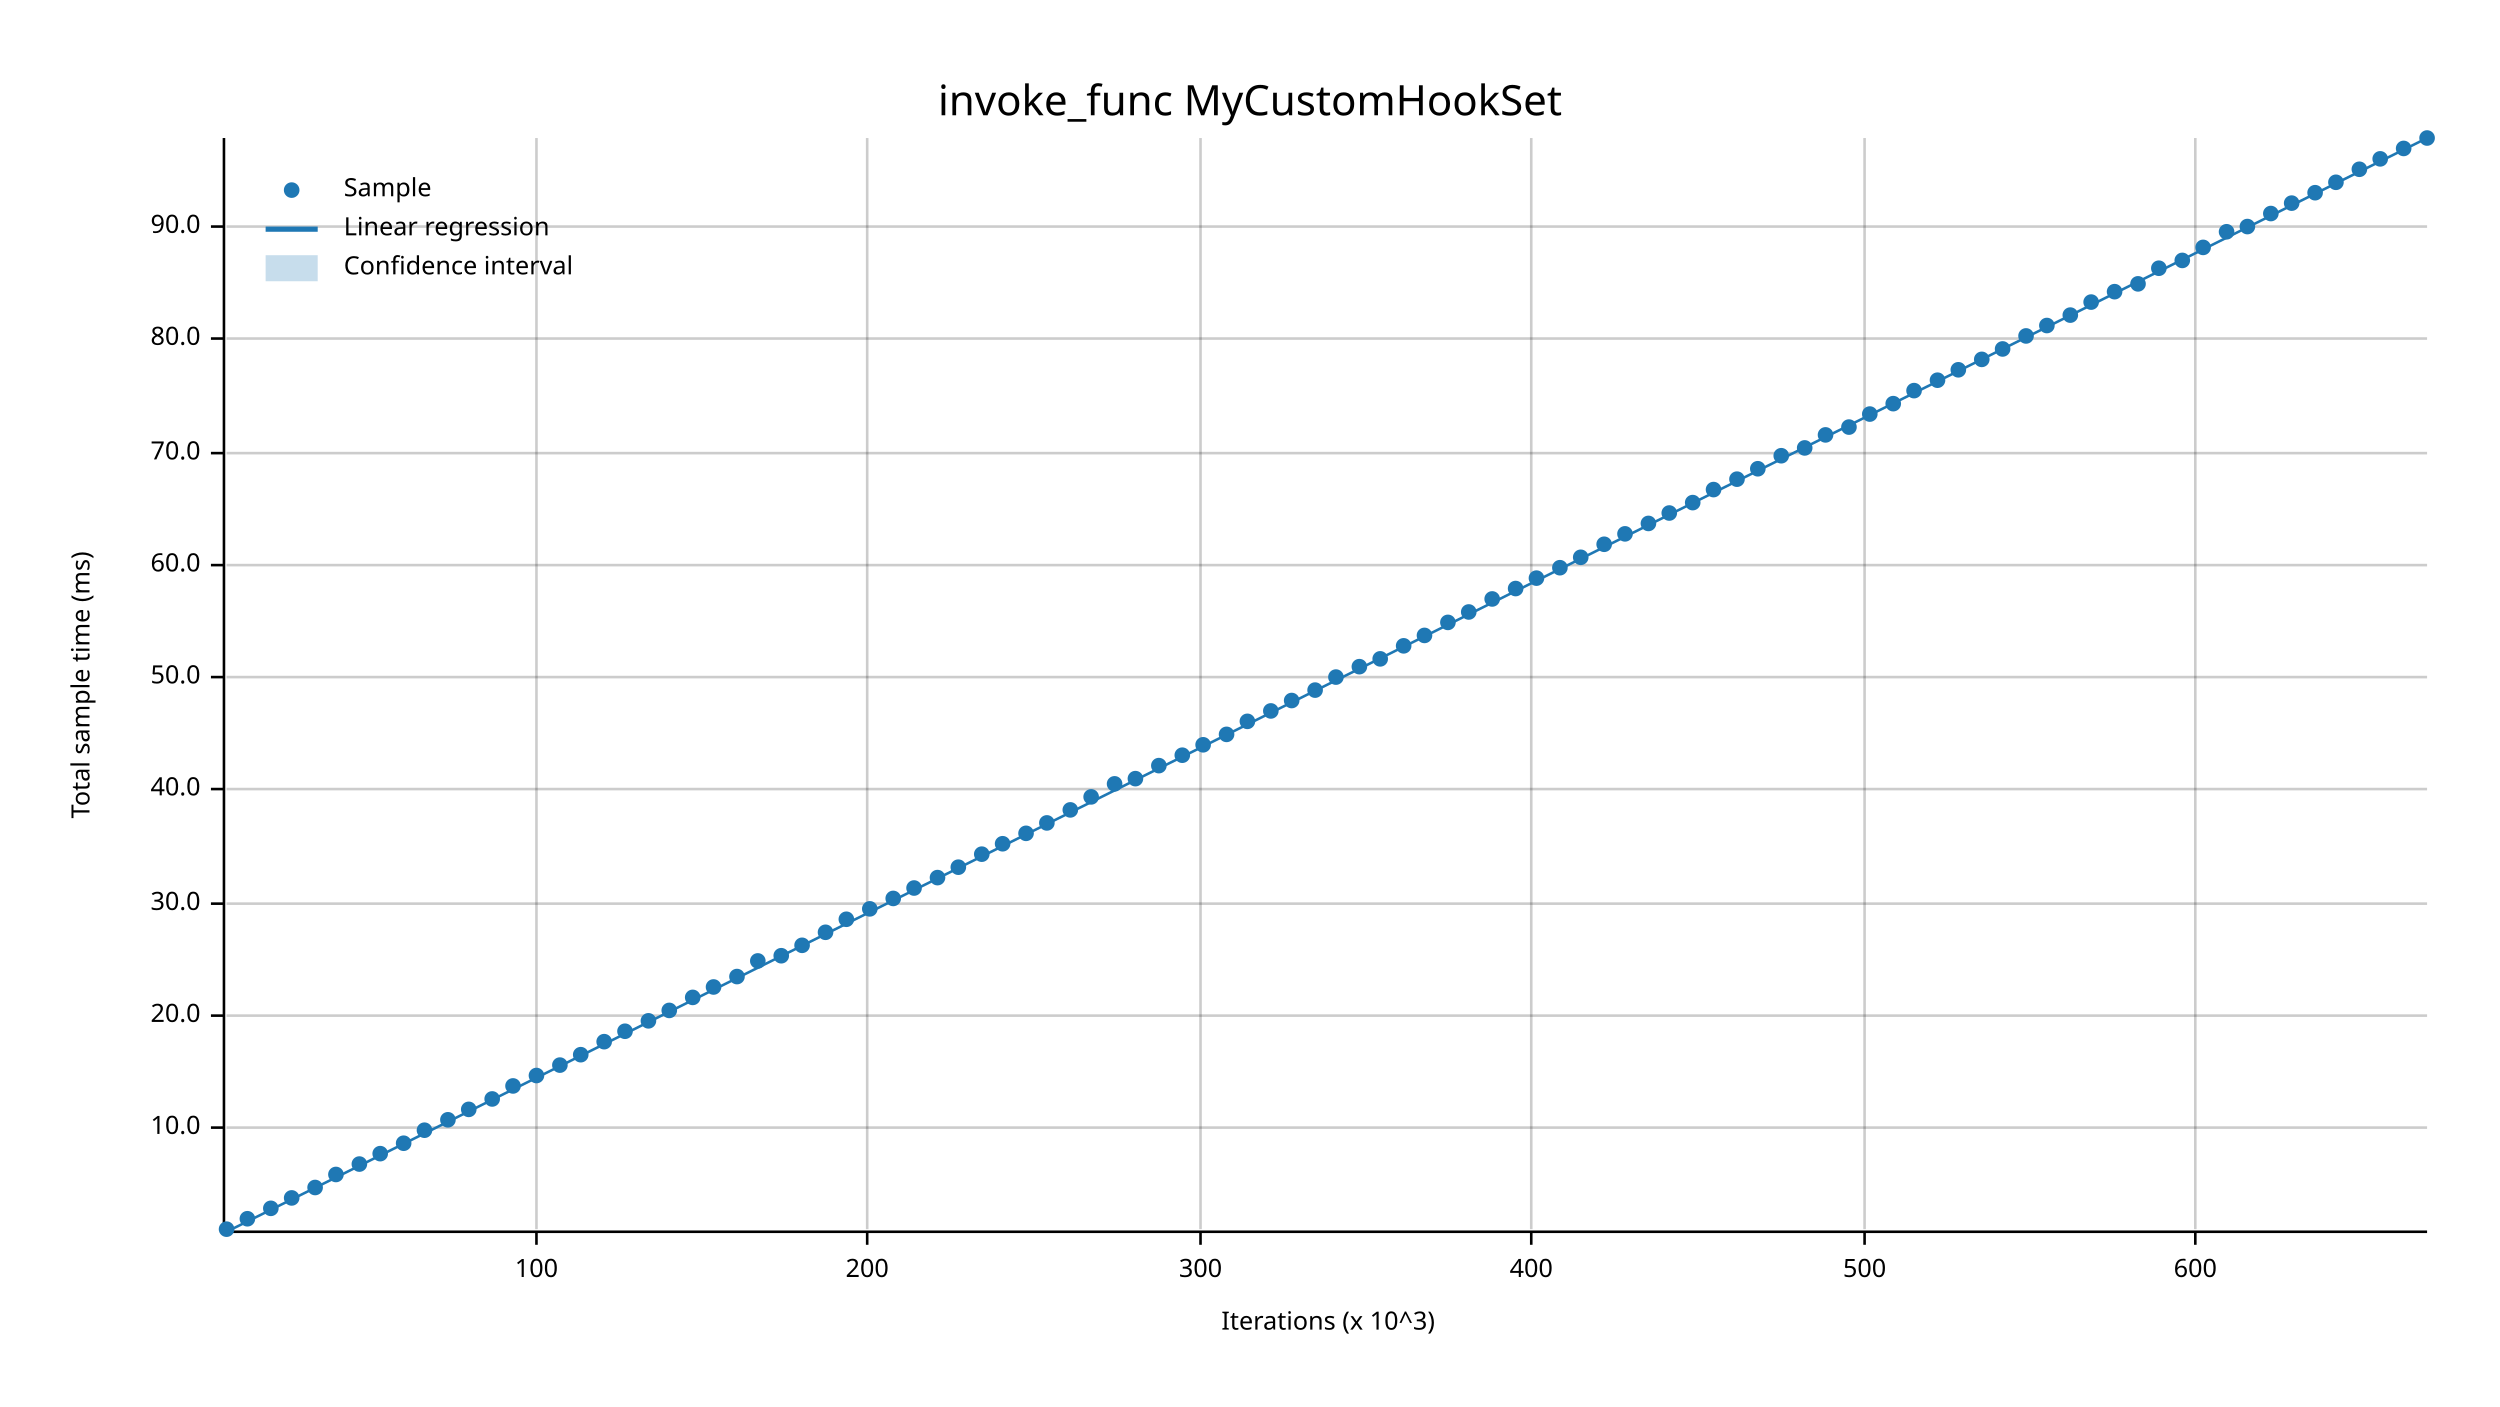
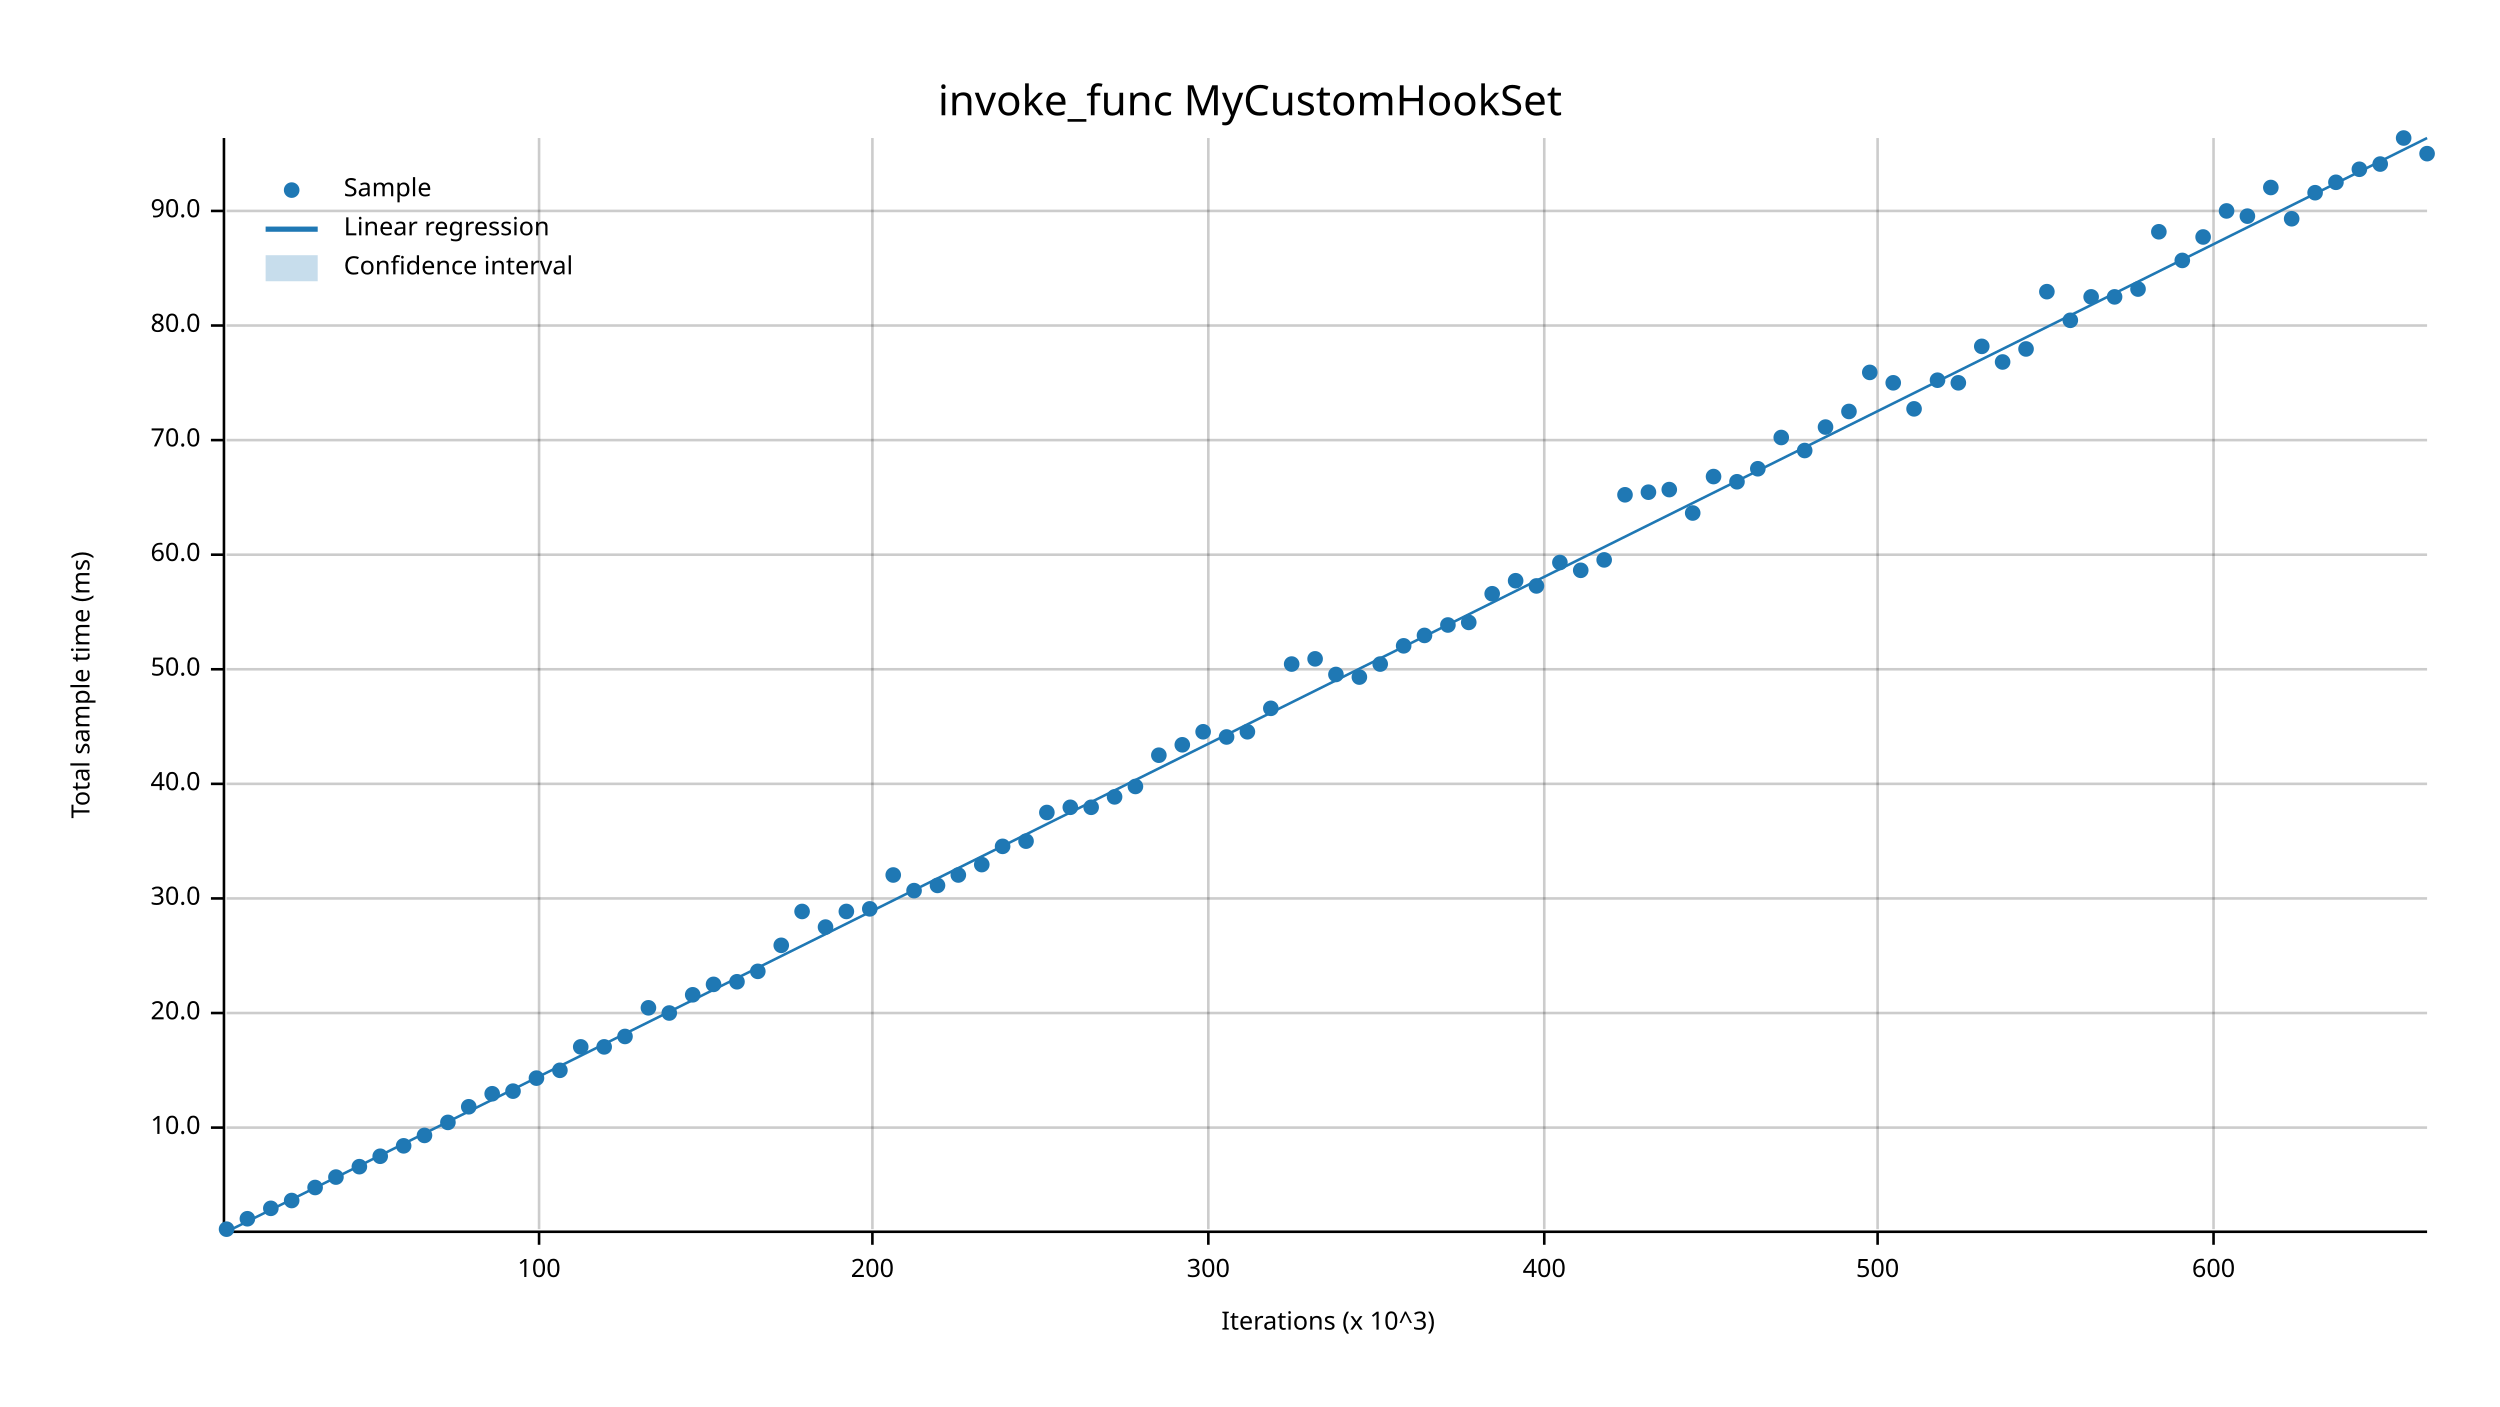
<svg xmlns="http://www.w3.org/2000/svg" width="960" height="540" viewBox="0 0 960 540">
  <text x="480" y="32" dy="0.76em" text-anchor="middle" font-family="sans-serif" font-size="16.129" opacity="1" fill="#000000">
invoke_func MyCustomHookSet
</text>
  <text x="27" y="263" dy="0.76em" text-anchor="middle" font-family="sans-serif" font-size="9.677" opacity="1" fill="#000000" transform="rotate(270, 27, 263)">
Total sample time (ms)
</text>
  <text x="510" y="513" dy="-0.5ex" text-anchor="middle" font-family="sans-serif" font-size="9.677" opacity="1" fill="#000000">
Iterations (x 10^3)
</text>
-   <line opacity="0.2" stroke="#000000" stroke-width="1" x1="206" y1="472" x2="206" y2="53" />
-   <line opacity="0.2" stroke="#000000" stroke-width="1" x1="333" y1="472" x2="333" y2="53" />
-   <line opacity="0.2" stroke="#000000" stroke-width="1" x1="461" y1="472" x2="461" y2="53" />
-   <line opacity="0.2" stroke="#000000" stroke-width="1" x1="588" y1="472" x2="588" y2="53" />
-   <line opacity="0.2" stroke="#000000" stroke-width="1" x1="716" y1="472" x2="716" y2="53" />
-   <line opacity="0.2" stroke="#000000" stroke-width="1" x1="843" y1="472" x2="843" y2="53" />
+   <line opacity="0.2" stroke="#000000" stroke-width="1" x1="207" y1="472" x2="207" y2="53" />
+   <line opacity="0.2" stroke="#000000" stroke-width="1" x1="335" y1="472" x2="335" y2="53" />
+   <line opacity="0.2" stroke="#000000" stroke-width="1" x1="464" y1="472" x2="464" y2="53" />
+   <line opacity="0.2" stroke="#000000" stroke-width="1" x1="593" y1="472" x2="593" y2="53" />
+   <line opacity="0.2" stroke="#000000" stroke-width="1" x1="721" y1="472" x2="721" y2="53" />
+   <line opacity="0.2" stroke="#000000" stroke-width="1" x1="850" y1="472" x2="850" y2="53" />
  <line opacity="0.2" stroke="#000000" stroke-width="1" x1="87" y1="433" x2="932" y2="433" />
-   <line opacity="0.2" stroke="#000000" stroke-width="1" x1="87" y1="390" x2="932" y2="390" />
-   <line opacity="0.2" stroke="#000000" stroke-width="1" x1="87" y1="347" x2="932" y2="347" />
-   <line opacity="0.2" stroke="#000000" stroke-width="1" x1="87" y1="303" x2="932" y2="303" />
-   <line opacity="0.2" stroke="#000000" stroke-width="1" x1="87" y1="260" x2="932" y2="260" />
-   <line opacity="0.2" stroke="#000000" stroke-width="1" x1="87" y1="217" x2="932" y2="217" />
-   <line opacity="0.2" stroke="#000000" stroke-width="1" x1="87" y1="174" x2="932" y2="174" />
-   <line opacity="0.2" stroke="#000000" stroke-width="1" x1="87" y1="130" x2="932" y2="130" />
-   <line opacity="0.2" stroke="#000000" stroke-width="1" x1="87" y1="87" x2="932" y2="87" />
+   <line opacity="0.2" stroke="#000000" stroke-width="1" x1="87" y1="389" x2="932" y2="389" />
+   <line opacity="0.2" stroke="#000000" stroke-width="1" x1="87" y1="345" x2="932" y2="345" />
+   <line opacity="0.2" stroke="#000000" stroke-width="1" x1="87" y1="301" x2="932" y2="301" />
+   <line opacity="0.2" stroke="#000000" stroke-width="1" x1="87" y1="257" x2="932" y2="257" />
+   <line opacity="0.2" stroke="#000000" stroke-width="1" x1="87" y1="213" x2="932" y2="213" />
+   <line opacity="0.2" stroke="#000000" stroke-width="1" x1="87" y1="169" x2="932" y2="169" />
+   <line opacity="0.2" stroke="#000000" stroke-width="1" x1="87" y1="125" x2="932" y2="125" />
+   <line opacity="0.2" stroke="#000000" stroke-width="1" x1="87" y1="81" x2="932" y2="81" />
  <polyline fill="none" opacity="1" stroke="#000000" stroke-width="1" points="86,53 86,472 " />
  <text x="77" y="433" dy="0.5ex" text-anchor="end" font-family="sans-serif" font-size="9.677" opacity="1" fill="#000000">
10.0
</text>
  <polyline fill="none" opacity="1" stroke="#000000" stroke-width="1" points="81,433 86,433 " />
-   <text x="77" y="390" dy="0.5ex" text-anchor="end" font-family="sans-serif" font-size="9.677" opacity="1" fill="#000000">
+   <text x="77" y="389" dy="0.5ex" text-anchor="end" font-family="sans-serif" font-size="9.677" opacity="1" fill="#000000">
20.0
</text>
-   <polyline fill="none" opacity="1" stroke="#000000" stroke-width="1" points="81,390 86,390 " />
-   <text x="77" y="347" dy="0.5ex" text-anchor="end" font-family="sans-serif" font-size="9.677" opacity="1" fill="#000000">
+   <polyline fill="none" opacity="1" stroke="#000000" stroke-width="1" points="81,389 86,389 " />
+   <text x="77" y="345" dy="0.5ex" text-anchor="end" font-family="sans-serif" font-size="9.677" opacity="1" fill="#000000">
30.0
</text>
-   <polyline fill="none" opacity="1" stroke="#000000" stroke-width="1" points="81,347 86,347 " />
-   <text x="77" y="303" dy="0.5ex" text-anchor="end" font-family="sans-serif" font-size="9.677" opacity="1" fill="#000000">
+   <polyline fill="none" opacity="1" stroke="#000000" stroke-width="1" points="81,345 86,345 " />
+   <text x="77" y="301" dy="0.5ex" text-anchor="end" font-family="sans-serif" font-size="9.677" opacity="1" fill="#000000">
40.0
</text>
-   <polyline fill="none" opacity="1" stroke="#000000" stroke-width="1" points="81,303 86,303 " />
-   <text x="77" y="260" dy="0.5ex" text-anchor="end" font-family="sans-serif" font-size="9.677" opacity="1" fill="#000000">
+   <polyline fill="none" opacity="1" stroke="#000000" stroke-width="1" points="81,301 86,301 " />
+   <text x="77" y="257" dy="0.5ex" text-anchor="end" font-family="sans-serif" font-size="9.677" opacity="1" fill="#000000">
50.0
</text>
-   <polyline fill="none" opacity="1" stroke="#000000" stroke-width="1" points="81,260 86,260 " />
-   <text x="77" y="217" dy="0.5ex" text-anchor="end" font-family="sans-serif" font-size="9.677" opacity="1" fill="#000000">
+   <polyline fill="none" opacity="1" stroke="#000000" stroke-width="1" points="81,257 86,257 " />
+   <text x="77" y="213" dy="0.5ex" text-anchor="end" font-family="sans-serif" font-size="9.677" opacity="1" fill="#000000">
60.0
</text>
-   <polyline fill="none" opacity="1" stroke="#000000" stroke-width="1" points="81,217 86,217 " />
-   <text x="77" y="174" dy="0.5ex" text-anchor="end" font-family="sans-serif" font-size="9.677" opacity="1" fill="#000000">
+   <polyline fill="none" opacity="1" stroke="#000000" stroke-width="1" points="81,213 86,213 " />
+   <text x="77" y="169" dy="0.5ex" text-anchor="end" font-family="sans-serif" font-size="9.677" opacity="1" fill="#000000">
70.0
</text>
-   <polyline fill="none" opacity="1" stroke="#000000" stroke-width="1" points="81,174 86,174 " />
-   <text x="77" y="130" dy="0.5ex" text-anchor="end" font-family="sans-serif" font-size="9.677" opacity="1" fill="#000000">
+   <polyline fill="none" opacity="1" stroke="#000000" stroke-width="1" points="81,169 86,169 " />
+   <text x="77" y="125" dy="0.5ex" text-anchor="end" font-family="sans-serif" font-size="9.677" opacity="1" fill="#000000">
80.0
</text>
-   <polyline fill="none" opacity="1" stroke="#000000" stroke-width="1" points="81,130 86,130 " />
-   <text x="77" y="87" dy="0.5ex" text-anchor="end" font-family="sans-serif" font-size="9.677" opacity="1" fill="#000000">
+   <polyline fill="none" opacity="1" stroke="#000000" stroke-width="1" points="81,125 86,125 " />
+   <text x="77" y="81" dy="0.5ex" text-anchor="end" font-family="sans-serif" font-size="9.677" opacity="1" fill="#000000">
90.0
</text>
-   <polyline fill="none" opacity="1" stroke="#000000" stroke-width="1" points="81,87 86,87 " />
+   <polyline fill="none" opacity="1" stroke="#000000" stroke-width="1" points="81,81 86,81 " />
  <polyline fill="none" opacity="1" stroke="#000000" stroke-width="1" points="87,473 932,473 " />
-   <text x="206" y="483" dy="0.76em" text-anchor="middle" font-family="sans-serif" font-size="9.677" opacity="1" fill="#000000">
+   <text x="207" y="483" dy="0.76em" text-anchor="middle" font-family="sans-serif" font-size="9.677" opacity="1" fill="#000000">
100
</text>
-   <polyline fill="none" opacity="1" stroke="#000000" stroke-width="1" points="206,473 206,478 " />
-   <text x="333" y="483" dy="0.76em" text-anchor="middle" font-family="sans-serif" font-size="9.677" opacity="1" fill="#000000">
+   <polyline fill="none" opacity="1" stroke="#000000" stroke-width="1" points="207,473 207,478 " />
+   <text x="335" y="483" dy="0.76em" text-anchor="middle" font-family="sans-serif" font-size="9.677" opacity="1" fill="#000000">
200
</text>
-   <polyline fill="none" opacity="1" stroke="#000000" stroke-width="1" points="333,473 333,478 " />
-   <text x="461" y="483" dy="0.76em" text-anchor="middle" font-family="sans-serif" font-size="9.677" opacity="1" fill="#000000">
+   <polyline fill="none" opacity="1" stroke="#000000" stroke-width="1" points="335,473 335,478 " />
+   <text x="464" y="483" dy="0.76em" text-anchor="middle" font-family="sans-serif" font-size="9.677" opacity="1" fill="#000000">
300
</text>
-   <polyline fill="none" opacity="1" stroke="#000000" stroke-width="1" points="461,473 461,478 " />
-   <text x="588" y="483" dy="0.76em" text-anchor="middle" font-family="sans-serif" font-size="9.677" opacity="1" fill="#000000">
+   <polyline fill="none" opacity="1" stroke="#000000" stroke-width="1" points="464,473 464,478 " />
+   <text x="593" y="483" dy="0.76em" text-anchor="middle" font-family="sans-serif" font-size="9.677" opacity="1" fill="#000000">
400
</text>
-   <polyline fill="none" opacity="1" stroke="#000000" stroke-width="1" points="588,473 588,478 " />
-   <text x="716" y="483" dy="0.76em" text-anchor="middle" font-family="sans-serif" font-size="9.677" opacity="1" fill="#000000">
+   <polyline fill="none" opacity="1" stroke="#000000" stroke-width="1" points="593,473 593,478 " />
+   <text x="721" y="483" dy="0.76em" text-anchor="middle" font-family="sans-serif" font-size="9.677" opacity="1" fill="#000000">
500
</text>
-   <polyline fill="none" opacity="1" stroke="#000000" stroke-width="1" points="716,473 716,478 " />
-   <text x="843" y="483" dy="0.76em" text-anchor="middle" font-family="sans-serif" font-size="9.677" opacity="1" fill="#000000">
+   <polyline fill="none" opacity="1" stroke="#000000" stroke-width="1" points="721,473 721,478 " />
+   <text x="850" y="483" dy="0.76em" text-anchor="middle" font-family="sans-serif" font-size="9.677" opacity="1" fill="#000000">
600
</text>
-   <polyline fill="none" opacity="1" stroke="#000000" stroke-width="1" points="843,473 843,478 " />
+   <polyline fill="none" opacity="1" stroke="#000000" stroke-width="1" points="850,473 850,478 " />
  <circle cx="87" cy="472" r="3" opacity="1" fill="#1F78B4" stroke="none" stroke-width="1" />
  <circle cx="95" cy="468" r="3" opacity="1" fill="#1F78B4" stroke="none" stroke-width="1" />
  <circle cx="104" cy="464" r="3" opacity="1" fill="#1F78B4" stroke="none" stroke-width="1" />
-   <circle cx="112" cy="460" r="3" opacity="1" fill="#1F78B4" stroke="none" stroke-width="1" />
+   <circle cx="112" cy="461" r="3" opacity="1" fill="#1F78B4" stroke="none" stroke-width="1" />
  <circle cx="121" cy="456" r="3" opacity="1" fill="#1F78B4" stroke="none" stroke-width="1" />
-   <circle cx="129" cy="451" r="3" opacity="1" fill="#1F78B4" stroke="none" stroke-width="1" />
-   <circle cx="138" cy="447" r="3" opacity="1" fill="#1F78B4" stroke="none" stroke-width="1" />
-   <circle cx="146" cy="443" r="3" opacity="1" fill="#1F78B4" stroke="none" stroke-width="1" />
-   <circle cx="155" cy="439" r="3" opacity="1" fill="#1F78B4" stroke="none" stroke-width="1" />
-   <circle cx="163" cy="434" r="3" opacity="1" fill="#1F78B4" stroke="none" stroke-width="1" />
-   <circle cx="172" cy="430" r="3" opacity="1" fill="#1F78B4" stroke="none" stroke-width="1" />
-   <circle cx="180" cy="426" r="3" opacity="1" fill="#1F78B4" stroke="none" stroke-width="1" />
-   <circle cx="189" cy="422" r="3" opacity="1" fill="#1F78B4" stroke="none" stroke-width="1" />
-   <circle cx="197" cy="417" r="3" opacity="1" fill="#1F78B4" stroke="none" stroke-width="1" />
-   <circle cx="206" cy="413" r="3" opacity="1" fill="#1F78B4" stroke="none" stroke-width="1" />
-   <circle cx="215" cy="409" r="3" opacity="1" fill="#1F78B4" stroke="none" stroke-width="1" />
-   <circle cx="223" cy="405" r="3" opacity="1" fill="#1F78B4" stroke="none" stroke-width="1" />
-   <circle cx="232" cy="400" r="3" opacity="1" fill="#1F78B4" stroke="none" stroke-width="1" />
-   <circle cx="240" cy="396" r="3" opacity="1" fill="#1F78B4" stroke="none" stroke-width="1" />
-   <circle cx="249" cy="392" r="3" opacity="1" fill="#1F78B4" stroke="none" stroke-width="1" />
-   <circle cx="257" cy="388" r="3" opacity="1" fill="#1F78B4" stroke="none" stroke-width="1" />
-   <circle cx="266" cy="383" r="3" opacity="1" fill="#1F78B4" stroke="none" stroke-width="1" />
-   <circle cx="274" cy="379" r="3" opacity="1" fill="#1F78B4" stroke="none" stroke-width="1" />
-   <circle cx="283" cy="375" r="3" opacity="1" fill="#1F78B4" stroke="none" stroke-width="1" />
-   <circle cx="291" cy="369" r="3" opacity="1" fill="#1F78B4" stroke="none" stroke-width="1" />
-   <circle cx="300" cy="367" r="3" opacity="1" fill="#1F78B4" stroke="none" stroke-width="1" />
-   <circle cx="308" cy="363" r="3" opacity="1" fill="#1F78B4" stroke="none" stroke-width="1" />
-   <circle cx="317" cy="358" r="3" opacity="1" fill="#1F78B4" stroke="none" stroke-width="1" />
-   <circle cx="325" cy="353" r="3" opacity="1" fill="#1F78B4" stroke="none" stroke-width="1" />
+   <circle cx="129" cy="452" r="3" opacity="1" fill="#1F78B4" stroke="none" stroke-width="1" />
+   <circle cx="138" cy="448" r="3" opacity="1" fill="#1F78B4" stroke="none" stroke-width="1" />
+   <circle cx="146" cy="444" r="3" opacity="1" fill="#1F78B4" stroke="none" stroke-width="1" />
+   <circle cx="155" cy="440" r="3" opacity="1" fill="#1F78B4" stroke="none" stroke-width="1" />
+   <circle cx="163" cy="436" r="3" opacity="1" fill="#1F78B4" stroke="none" stroke-width="1" />
+   <circle cx="172" cy="431" r="3" opacity="1" fill="#1F78B4" stroke="none" stroke-width="1" />
+   <circle cx="180" cy="425" r="3" opacity="1" fill="#1F78B4" stroke="none" stroke-width="1" />
+   <circle cx="189" cy="420" r="3" opacity="1" fill="#1F78B4" stroke="none" stroke-width="1" />
+   <circle cx="197" cy="419" r="3" opacity="1" fill="#1F78B4" stroke="none" stroke-width="1" />
+   <circle cx="206" cy="414" r="3" opacity="1" fill="#1F78B4" stroke="none" stroke-width="1" />
+   <circle cx="215" cy="411" r="3" opacity="1" fill="#1F78B4" stroke="none" stroke-width="1" />
+   <circle cx="223" cy="402" r="3" opacity="1" fill="#1F78B4" stroke="none" stroke-width="1" />
+   <circle cx="232" cy="402" r="3" opacity="1" fill="#1F78B4" stroke="none" stroke-width="1" />
+   <circle cx="240" cy="398" r="3" opacity="1" fill="#1F78B4" stroke="none" stroke-width="1" />
+   <circle cx="249" cy="387" r="3" opacity="1" fill="#1F78B4" stroke="none" stroke-width="1" />
+   <circle cx="257" cy="389" r="3" opacity="1" fill="#1F78B4" stroke="none" stroke-width="1" />
+   <circle cx="266" cy="382" r="3" opacity="1" fill="#1F78B4" stroke="none" stroke-width="1" />
+   <circle cx="274" cy="378" r="3" opacity="1" fill="#1F78B4" stroke="none" stroke-width="1" />
+   <circle cx="283" cy="377" r="3" opacity="1" fill="#1F78B4" stroke="none" stroke-width="1" />
+   <circle cx="291" cy="373" r="3" opacity="1" fill="#1F78B4" stroke="none" stroke-width="1" />
+   <circle cx="300" cy="363" r="3" opacity="1" fill="#1F78B4" stroke="none" stroke-width="1" />
+   <circle cx="308" cy="350" r="3" opacity="1" fill="#1F78B4" stroke="none" stroke-width="1" />
+   <circle cx="317" cy="356" r="3" opacity="1" fill="#1F78B4" stroke="none" stroke-width="1" />
+   <circle cx="325" cy="350" r="3" opacity="1" fill="#1F78B4" stroke="none" stroke-width="1" />
  <circle cx="334" cy="349" r="3" opacity="1" fill="#1F78B4" stroke="none" stroke-width="1" />
-   <circle cx="343" cy="345" r="3" opacity="1" fill="#1F78B4" stroke="none" stroke-width="1" />
-   <circle cx="351" cy="341" r="3" opacity="1" fill="#1F78B4" stroke="none" stroke-width="1" />
-   <circle cx="360" cy="337" r="3" opacity="1" fill="#1F78B4" stroke="none" stroke-width="1" />
-   <circle cx="368" cy="333" r="3" opacity="1" fill="#1F78B4" stroke="none" stroke-width="1" />
-   <circle cx="377" cy="328" r="3" opacity="1" fill="#1F78B4" stroke="none" stroke-width="1" />
-   <circle cx="385" cy="324" r="3" opacity="1" fill="#1F78B4" stroke="none" stroke-width="1" />
-   <circle cx="394" cy="320" r="3" opacity="1" fill="#1F78B4" stroke="none" stroke-width="1" />
-   <circle cx="402" cy="316" r="3" opacity="1" fill="#1F78B4" stroke="none" stroke-width="1" />
-   <circle cx="411" cy="311" r="3" opacity="1" fill="#1F78B4" stroke="none" stroke-width="1" />
-   <circle cx="419" cy="306" r="3" opacity="1" fill="#1F78B4" stroke="none" stroke-width="1" />
-   <circle cx="428" cy="301" r="3" opacity="1" fill="#1F78B4" stroke="none" stroke-width="1" />
-   <circle cx="436" cy="299" r="3" opacity="1" fill="#1F78B4" stroke="none" stroke-width="1" />
-   <circle cx="445" cy="294" r="3" opacity="1" fill="#1F78B4" stroke="none" stroke-width="1" />
-   <circle cx="454" cy="290" r="3" opacity="1" fill="#1F78B4" stroke="none" stroke-width="1" />
-   <circle cx="462" cy="286" r="3" opacity="1" fill="#1F78B4" stroke="none" stroke-width="1" />
-   <circle cx="471" cy="282" r="3" opacity="1" fill="#1F78B4" stroke="none" stroke-width="1" />
-   <circle cx="479" cy="277" r="3" opacity="1" fill="#1F78B4" stroke="none" stroke-width="1" />
-   <circle cx="488" cy="273" r="3" opacity="1" fill="#1F78B4" stroke="none" stroke-width="1" />
-   <circle cx="496" cy="269" r="3" opacity="1" fill="#1F78B4" stroke="none" stroke-width="1" />
-   <circle cx="505" cy="265" r="3" opacity="1" fill="#1F78B4" stroke="none" stroke-width="1" />
-   <circle cx="513" cy="260" r="3" opacity="1" fill="#1F78B4" stroke="none" stroke-width="1" />
-   <circle cx="522" cy="256" r="3" opacity="1" fill="#1F78B4" stroke="none" stroke-width="1" />
-   <circle cx="530" cy="253" r="3" opacity="1" fill="#1F78B4" stroke="none" stroke-width="1" />
+   <circle cx="343" cy="336" r="3" opacity="1" fill="#1F78B4" stroke="none" stroke-width="1" />
+   <circle cx="351" cy="342" r="3" opacity="1" fill="#1F78B4" stroke="none" stroke-width="1" />
+   <circle cx="360" cy="340" r="3" opacity="1" fill="#1F78B4" stroke="none" stroke-width="1" />
+   <circle cx="368" cy="336" r="3" opacity="1" fill="#1F78B4" stroke="none" stroke-width="1" />
+   <circle cx="377" cy="332" r="3" opacity="1" fill="#1F78B4" stroke="none" stroke-width="1" />
+   <circle cx="385" cy="325" r="3" opacity="1" fill="#1F78B4" stroke="none" stroke-width="1" />
+   <circle cx="394" cy="323" r="3" opacity="1" fill="#1F78B4" stroke="none" stroke-width="1" />
+   <circle cx="402" cy="312" r="3" opacity="1" fill="#1F78B4" stroke="none" stroke-width="1" />
+   <circle cx="411" cy="310" r="3" opacity="1" fill="#1F78B4" stroke="none" stroke-width="1" />
+   <circle cx="419" cy="310" r="3" opacity="1" fill="#1F78B4" stroke="none" stroke-width="1" />
+   <circle cx="428" cy="306" r="3" opacity="1" fill="#1F78B4" stroke="none" stroke-width="1" />
+   <circle cx="436" cy="302" r="3" opacity="1" fill="#1F78B4" stroke="none" stroke-width="1" />
+   <circle cx="445" cy="290" r="3" opacity="1" fill="#1F78B4" stroke="none" stroke-width="1" />
+   <circle cx="454" cy="286" r="3" opacity="1" fill="#1F78B4" stroke="none" stroke-width="1" />
+   <circle cx="462" cy="281" r="3" opacity="1" fill="#1F78B4" stroke="none" stroke-width="1" />
+   <circle cx="471" cy="283" r="3" opacity="1" fill="#1F78B4" stroke="none" stroke-width="1" />
+   <circle cx="479" cy="281" r="3" opacity="1" fill="#1F78B4" stroke="none" stroke-width="1" />
+   <circle cx="488" cy="272" r="3" opacity="1" fill="#1F78B4" stroke="none" stroke-width="1" />
+   <circle cx="496" cy="255" r="3" opacity="1" fill="#1F78B4" stroke="none" stroke-width="1" />
+   <circle cx="505" cy="253" r="3" opacity="1" fill="#1F78B4" stroke="none" stroke-width="1" />
+   <circle cx="513" cy="259" r="3" opacity="1" fill="#1F78B4" stroke="none" stroke-width="1" />
+   <circle cx="522" cy="260" r="3" opacity="1" fill="#1F78B4" stroke="none" stroke-width="1" />
+   <circle cx="530" cy="255" r="3" opacity="1" fill="#1F78B4" stroke="none" stroke-width="1" />
  <circle cx="539" cy="248" r="3" opacity="1" fill="#1F78B4" stroke="none" stroke-width="1" />
  <circle cx="547" cy="244" r="3" opacity="1" fill="#1F78B4" stroke="none" stroke-width="1" />
-   <circle cx="556" cy="239" r="3" opacity="1" fill="#1F78B4" stroke="none" stroke-width="1" />
-   <circle cx="564" cy="235" r="3" opacity="1" fill="#1F78B4" stroke="none" stroke-width="1" />
-   <circle cx="573" cy="230" r="3" opacity="1" fill="#1F78B4" stroke="none" stroke-width="1" />
-   <circle cx="582" cy="226" r="3" opacity="1" fill="#1F78B4" stroke="none" stroke-width="1" />
-   <circle cx="590" cy="222" r="3" opacity="1" fill="#1F78B4" stroke="none" stroke-width="1" />
-   <circle cx="599" cy="218" r="3" opacity="1" fill="#1F78B4" stroke="none" stroke-width="1" />
-   <circle cx="607" cy="214" r="3" opacity="1" fill="#1F78B4" stroke="none" stroke-width="1" />
-   <circle cx="616" cy="209" r="3" opacity="1" fill="#1F78B4" stroke="none" stroke-width="1" />
-   <circle cx="624" cy="205" r="3" opacity="1" fill="#1F78B4" stroke="none" stroke-width="1" />
-   <circle cx="633" cy="201" r="3" opacity="1" fill="#1F78B4" stroke="none" stroke-width="1" />
-   <circle cx="641" cy="197" r="3" opacity="1" fill="#1F78B4" stroke="none" stroke-width="1" />
-   <circle cx="650" cy="193" r="3" opacity="1" fill="#1F78B4" stroke="none" stroke-width="1" />
-   <circle cx="658" cy="188" r="3" opacity="1" fill="#1F78B4" stroke="none" stroke-width="1" />
-   <circle cx="667" cy="184" r="3" opacity="1" fill="#1F78B4" stroke="none" stroke-width="1" />
+   <circle cx="556" cy="240" r="3" opacity="1" fill="#1F78B4" stroke="none" stroke-width="1" />
+   <circle cx="564" cy="239" r="3" opacity="1" fill="#1F78B4" stroke="none" stroke-width="1" />
+   <circle cx="573" cy="228" r="3" opacity="1" fill="#1F78B4" stroke="none" stroke-width="1" />
+   <circle cx="582" cy="223" r="3" opacity="1" fill="#1F78B4" stroke="none" stroke-width="1" />
+   <circle cx="590" cy="225" r="3" opacity="1" fill="#1F78B4" stroke="none" stroke-width="1" />
+   <circle cx="599" cy="216" r="3" opacity="1" fill="#1F78B4" stroke="none" stroke-width="1" />
+   <circle cx="607" cy="219" r="3" opacity="1" fill="#1F78B4" stroke="none" stroke-width="1" />
+   <circle cx="616" cy="215" r="3" opacity="1" fill="#1F78B4" stroke="none" stroke-width="1" />
+   <circle cx="624" cy="190" r="3" opacity="1" fill="#1F78B4" stroke="none" stroke-width="1" />
+   <circle cx="633" cy="189" r="3" opacity="1" fill="#1F78B4" stroke="none" stroke-width="1" />
+   <circle cx="641" cy="188" r="3" opacity="1" fill="#1F78B4" stroke="none" stroke-width="1" />
+   <circle cx="650" cy="197" r="3" opacity="1" fill="#1F78B4" stroke="none" stroke-width="1" />
+   <circle cx="658" cy="183" r="3" opacity="1" fill="#1F78B4" stroke="none" stroke-width="1" />
+   <circle cx="667" cy="185" r="3" opacity="1" fill="#1F78B4" stroke="none" stroke-width="1" />
  <circle cx="675" cy="180" r="3" opacity="1" fill="#1F78B4" stroke="none" stroke-width="1" />
-   <circle cx="684" cy="175" r="3" opacity="1" fill="#1F78B4" stroke="none" stroke-width="1" />
-   <circle cx="693" cy="172" r="3" opacity="1" fill="#1F78B4" stroke="none" stroke-width="1" />
-   <circle cx="701" cy="167" r="3" opacity="1" fill="#1F78B4" stroke="none" stroke-width="1" />
-   <circle cx="710" cy="164" r="3" opacity="1" fill="#1F78B4" stroke="none" stroke-width="1" />
-   <circle cx="718" cy="159" r="3" opacity="1" fill="#1F78B4" stroke="none" stroke-width="1" />
-   <circle cx="727" cy="155" r="3" opacity="1" fill="#1F78B4" stroke="none" stroke-width="1" />
-   <circle cx="735" cy="150" r="3" opacity="1" fill="#1F78B4" stroke="none" stroke-width="1" />
+   <circle cx="684" cy="168" r="3" opacity="1" fill="#1F78B4" stroke="none" stroke-width="1" />
+   <circle cx="693" cy="173" r="3" opacity="1" fill="#1F78B4" stroke="none" stroke-width="1" />
+   <circle cx="701" cy="164" r="3" opacity="1" fill="#1F78B4" stroke="none" stroke-width="1" />
+   <circle cx="710" cy="158" r="3" opacity="1" fill="#1F78B4" stroke="none" stroke-width="1" />
+   <circle cx="718" cy="143" r="3" opacity="1" fill="#1F78B4" stroke="none" stroke-width="1" />
+   <circle cx="727" cy="147" r="3" opacity="1" fill="#1F78B4" stroke="none" stroke-width="1" />
+   <circle cx="735" cy="157" r="3" opacity="1" fill="#1F78B4" stroke="none" stroke-width="1" />
  <circle cx="744" cy="146" r="3" opacity="1" fill="#1F78B4" stroke="none" stroke-width="1" />
-   <circle cx="752" cy="142" r="3" opacity="1" fill="#1F78B4" stroke="none" stroke-width="1" />
-   <circle cx="761" cy="138" r="3" opacity="1" fill="#1F78B4" stroke="none" stroke-width="1" />
-   <circle cx="769" cy="134" r="3" opacity="1" fill="#1F78B4" stroke="none" stroke-width="1" />
-   <circle cx="778" cy="129" r="3" opacity="1" fill="#1F78B4" stroke="none" stroke-width="1" />
-   <circle cx="786" cy="125" r="3" opacity="1" fill="#1F78B4" stroke="none" stroke-width="1" />
-   <circle cx="795" cy="121" r="3" opacity="1" fill="#1F78B4" stroke="none" stroke-width="1" />
-   <circle cx="803" cy="116" r="3" opacity="1" fill="#1F78B4" stroke="none" stroke-width="1" />
-   <circle cx="812" cy="112" r="3" opacity="1" fill="#1F78B4" stroke="none" stroke-width="1" />
-   <circle cx="821" cy="109" r="3" opacity="1" fill="#1F78B4" stroke="none" stroke-width="1" />
-   <circle cx="829" cy="103" r="3" opacity="1" fill="#1F78B4" stroke="none" stroke-width="1" />
+   <circle cx="752" cy="147" r="3" opacity="1" fill="#1F78B4" stroke="none" stroke-width="1" />
+   <circle cx="761" cy="133" r="3" opacity="1" fill="#1F78B4" stroke="none" stroke-width="1" />
+   <circle cx="769" cy="139" r="3" opacity="1" fill="#1F78B4" stroke="none" stroke-width="1" />
+   <circle cx="778" cy="134" r="3" opacity="1" fill="#1F78B4" stroke="none" stroke-width="1" />
+   <circle cx="786" cy="112" r="3" opacity="1" fill="#1F78B4" stroke="none" stroke-width="1" />
+   <circle cx="795" cy="123" r="3" opacity="1" fill="#1F78B4" stroke="none" stroke-width="1" />
+   <circle cx="803" cy="114" r="3" opacity="1" fill="#1F78B4" stroke="none" stroke-width="1" />
+   <circle cx="812" cy="114" r="3" opacity="1" fill="#1F78B4" stroke="none" stroke-width="1" />
+   <circle cx="821" cy="111" r="3" opacity="1" fill="#1F78B4" stroke="none" stroke-width="1" />
+   <circle cx="829" cy="89" r="3" opacity="1" fill="#1F78B4" stroke="none" stroke-width="1" />
  <circle cx="838" cy="100" r="3" opacity="1" fill="#1F78B4" stroke="none" stroke-width="1" />
-   <circle cx="846" cy="95" r="3" opacity="1" fill="#1F78B4" stroke="none" stroke-width="1" />
-   <circle cx="855" cy="89" r="3" opacity="1" fill="#1F78B4" stroke="none" stroke-width="1" />
-   <circle cx="863" cy="87" r="3" opacity="1" fill="#1F78B4" stroke="none" stroke-width="1" />
-   <circle cx="872" cy="82" r="3" opacity="1" fill="#1F78B4" stroke="none" stroke-width="1" />
-   <circle cx="880" cy="78" r="3" opacity="1" fill="#1F78B4" stroke="none" stroke-width="1" />
+   <circle cx="846" cy="91" r="3" opacity="1" fill="#1F78B4" stroke="none" stroke-width="1" />
+   <circle cx="855" cy="81" r="3" opacity="1" fill="#1F78B4" stroke="none" stroke-width="1" />
+   <circle cx="863" cy="83" r="3" opacity="1" fill="#1F78B4" stroke="none" stroke-width="1" />
+   <circle cx="872" cy="72" r="3" opacity="1" fill="#1F78B4" stroke="none" stroke-width="1" />
+   <circle cx="880" cy="84" r="3" opacity="1" fill="#1F78B4" stroke="none" stroke-width="1" />
  <circle cx="889" cy="74" r="3" opacity="1" fill="#1F78B4" stroke="none" stroke-width="1" />
  <circle cx="897" cy="70" r="3" opacity="1" fill="#1F78B4" stroke="none" stroke-width="1" />
  <circle cx="906" cy="65" r="3" opacity="1" fill="#1F78B4" stroke="none" stroke-width="1" />
-   <circle cx="914" cy="61" r="3" opacity="1" fill="#1F78B4" stroke="none" stroke-width="1" />
-   <circle cx="923" cy="57" r="3" opacity="1" fill="#1F78B4" stroke="none" stroke-width="1" />
-   <circle cx="932" cy="53" r="3" opacity="1" fill="#1F78B4" stroke="none" stroke-width="1" />
+   <circle cx="914" cy="63" r="3" opacity="1" fill="#1F78B4" stroke="none" stroke-width="1" />
+   <circle cx="923" cy="53" r="3" opacity="1" fill="#1F78B4" stroke="none" stroke-width="1" />
+   <circle cx="932" cy="59" r="3" opacity="1" fill="#1F78B4" stroke="none" stroke-width="1" />
  <polyline fill="none" opacity="1" stroke="#1F78B4" stroke-width="1" points="87,473 932,53 " />
  <polygon opacity="0.25" fill="#1F78B4" points="87,473 932,53 932,53 " />
  <text x="132" y="68" dy="0.76em" text-anchor="start" font-family="sans-serif" font-size="9.677" opacity="1" fill="#000000">
Sample
</text>
  <text x="132" y="83" dy="0.76em" text-anchor="start" font-family="sans-serif" font-size="9.677" opacity="1" fill="#000000">
Linear regression
</text>
  <text x="132" y="98" dy="0.76em" text-anchor="start" font-family="sans-serif" font-size="9.677" opacity="1" fill="#000000">
Confidence interval
</text>
  <circle cx="112" cy="73" r="3" opacity="1" fill="#1F78B4" stroke="none" stroke-width="1" />
  <polyline fill="none" opacity="1" stroke="#1F78B4" stroke-width="2" points="102,88 122,88 " />
  <rect x="102" y="98" width="20" height="10" opacity="0.25" fill="#1F78B4" stroke="none" />
</svg>
